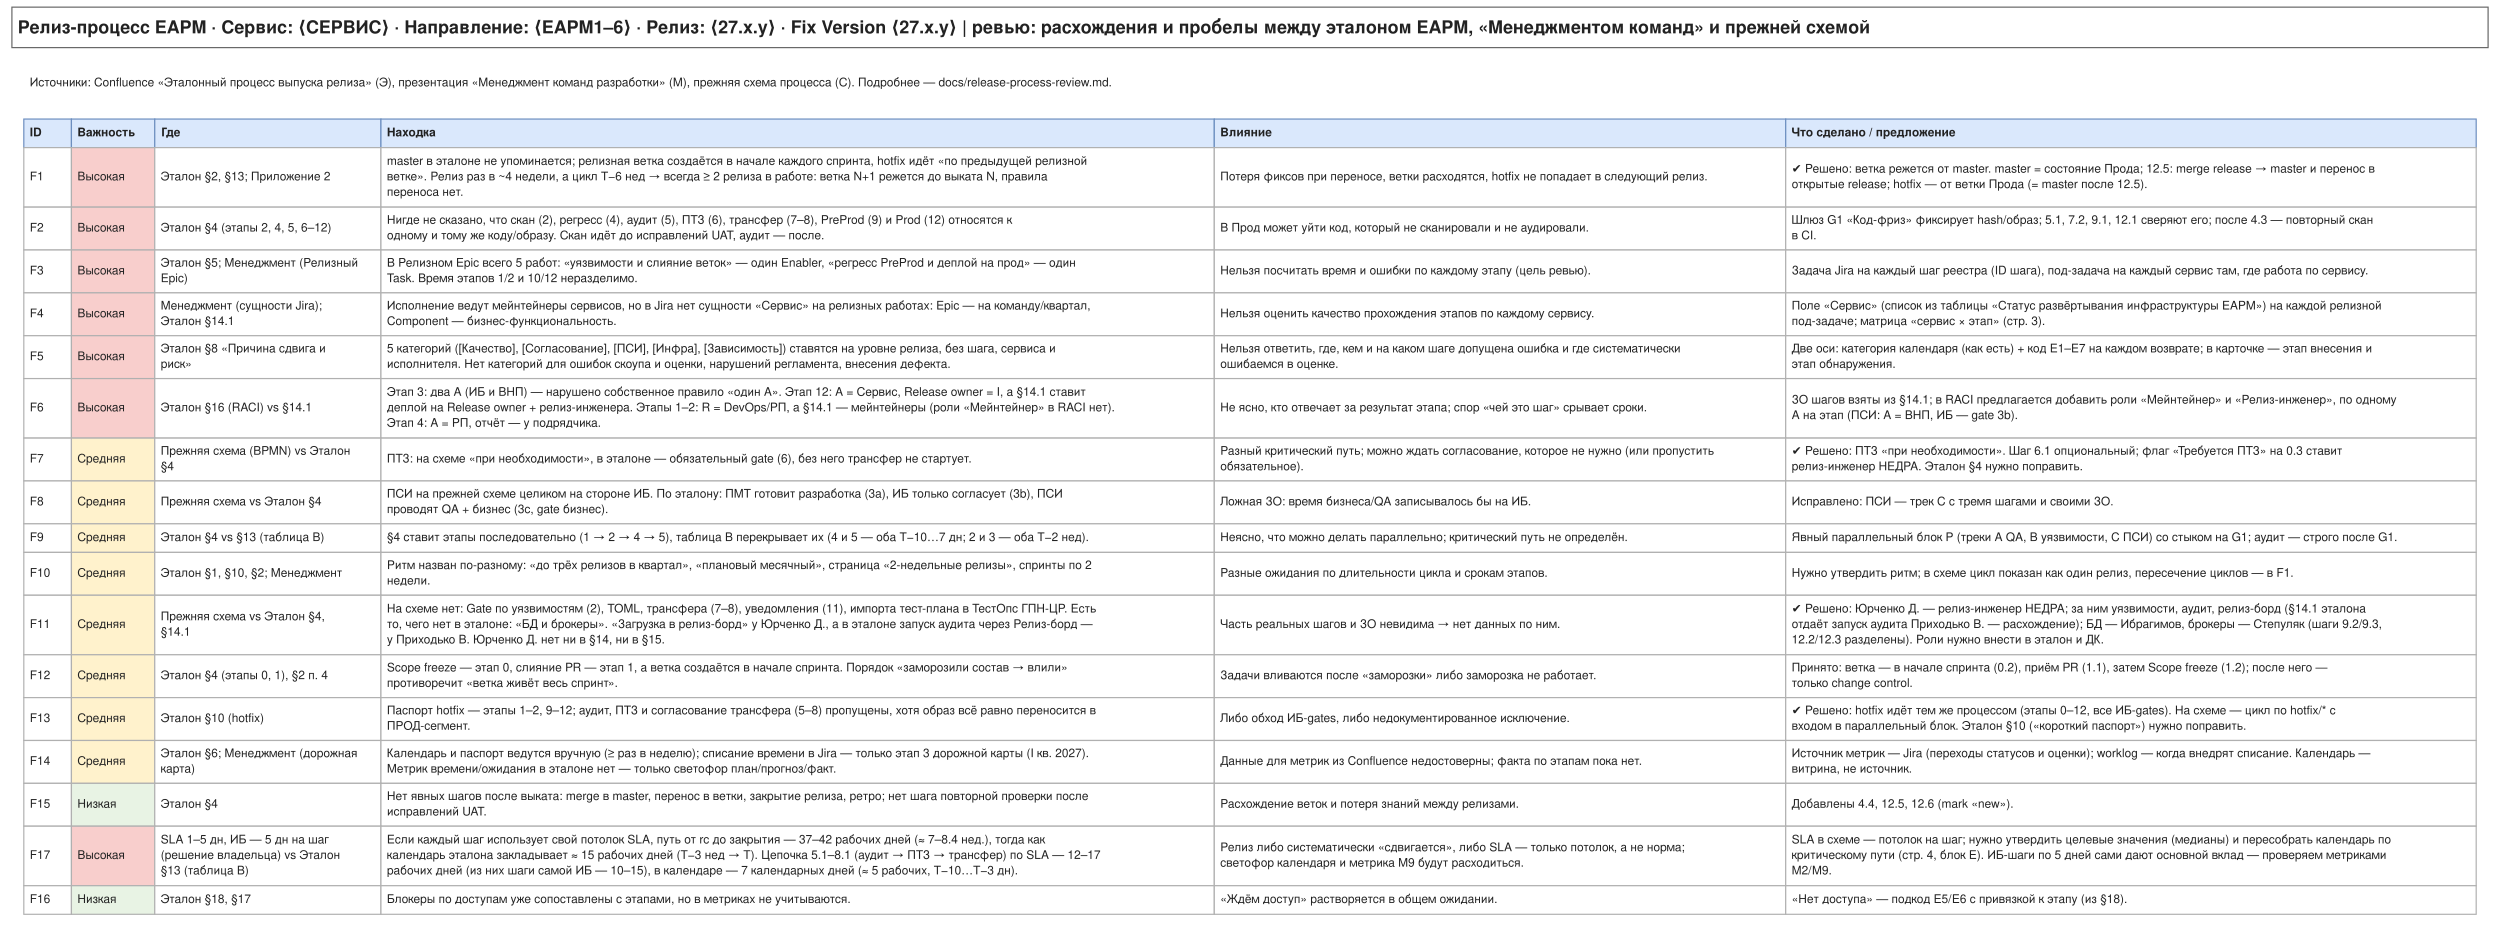
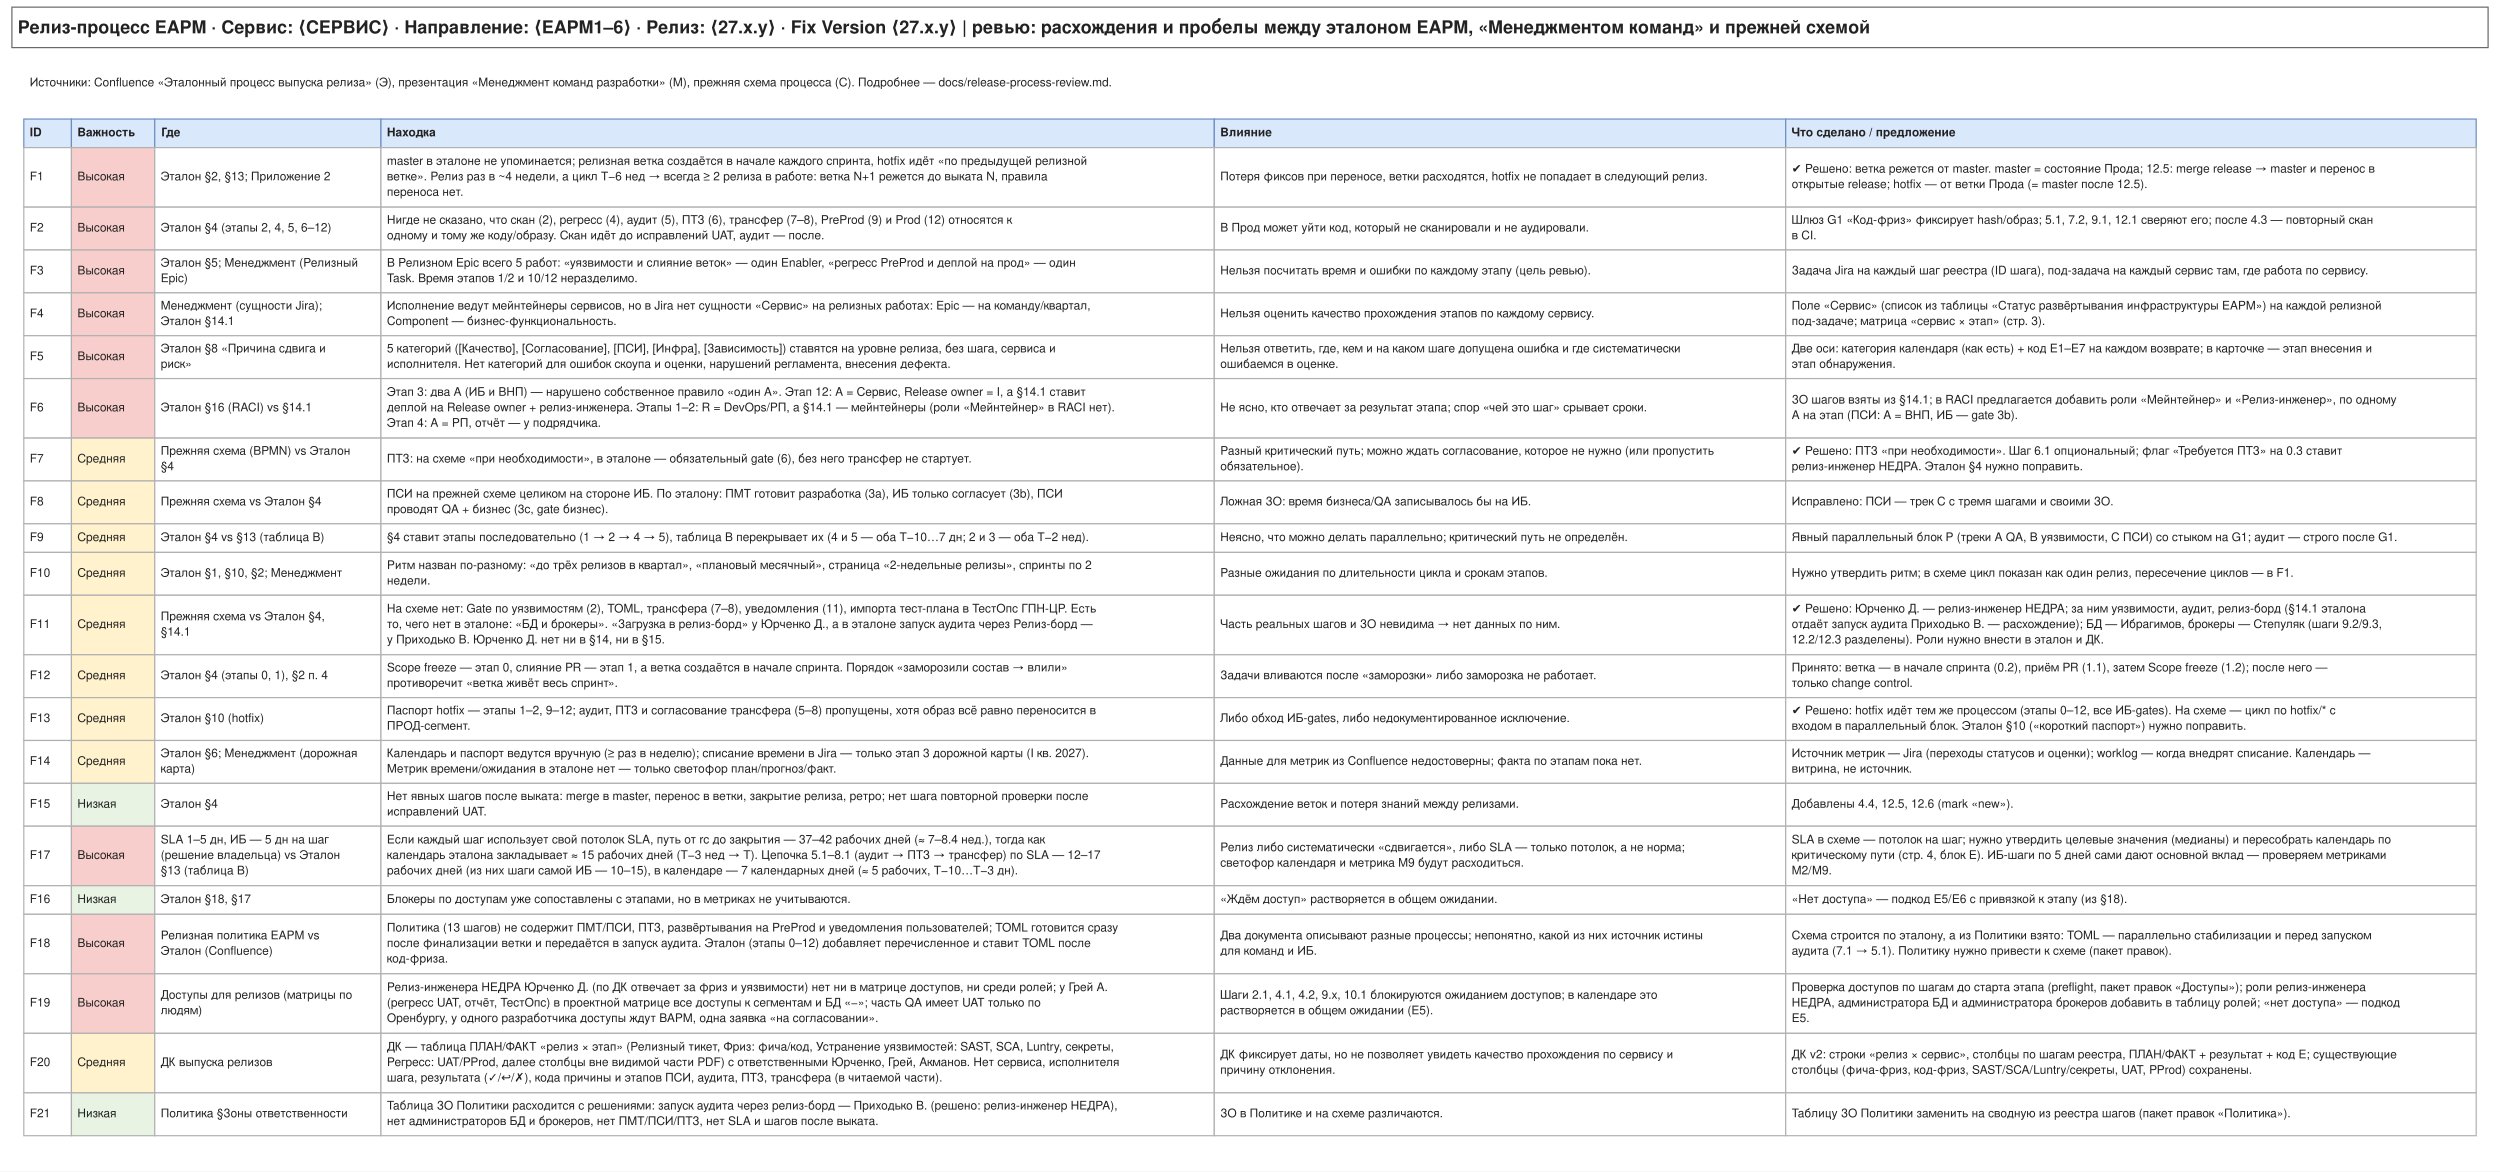
- <svg xmlns="http://www.w3.org/2000/svg" width="2100" height="798" viewBox="0 0 2100 798" font-family="Helvetica, Arial, sans-serif">
-   <rect width="2100" height="798" fill="#FFFFFF" />
+ <svg xmlns="http://www.w3.org/2000/svg" width="2100" height="984" viewBox="0 0 2100 984" font-family="Helvetica, Arial, sans-serif">
+   <rect width="2100" height="984" fill="#FFFFFF" />
  <defs>
</defs>
  <rect x="10" y="6" width="2080" height="34" fill="#FFFFFF" stroke="#666666" stroke-width="1" />
  <text x="15" y="28" font-size="15" fill="#222222" text-anchor="start" font-weight="bold">Релиз-процесс ЕАРМ · Сервис: ⟨СЕРВИС⟩ · Направление: ⟨ЕАРМ1–6⟩ · Релиз: ⟨27.x.y⟩ · Fix Version ⟨27.x.y⟩   |   ревью: расхождения и пробелы между эталоном ЕАРМ, «Менеджментом команд» и прежней схемой</text>
  <text x="25" y="72.5" font-size="10" fill="#222222" text-anchor="start">Источники: Confluence «Эталонный процесс выпуска релиза» (Э), презентация «Менеджмент команд разработки» (М), прежняя схема процесса (С). Подробнее — docs/release-process-review.md.</text>
  <rect x="20" y="100" width="40" height="24" fill="#DAE8FC" stroke="#6C8EBF" stroke-width="1" />
  <text x="25" y="114.5" font-size="10" fill="#222222" text-anchor="start" font-weight="bold">ID</text>
  <rect x="60" y="100" width="70" height="24" fill="#DAE8FC" stroke="#6C8EBF" stroke-width="1" />
  <text x="65" y="114.5" font-size="10" fill="#222222" text-anchor="start" font-weight="bold">Важность</text>
  <rect x="130" y="100" width="190" height="24" fill="#DAE8FC" stroke="#6C8EBF" stroke-width="1" />
  <text x="135" y="114.5" font-size="10" fill="#222222" text-anchor="start" font-weight="bold">Где</text>
  <rect x="320" y="100" width="700" height="24" fill="#DAE8FC" stroke="#6C8EBF" stroke-width="1" />
  <text x="325" y="114.5" font-size="10" fill="#222222" text-anchor="start" font-weight="bold">Находка</text>
  <rect x="1020" y="100" width="480" height="24" fill="#DAE8FC" stroke="#6C8EBF" stroke-width="1" />
  <text x="1025" y="114.5" font-size="10" fill="#222222" text-anchor="start" font-weight="bold">Влияние</text>
  <rect x="1500" y="100" width="580" height="24" fill="#DAE8FC" stroke="#6C8EBF" stroke-width="1" />
  <text x="1505" y="114.5" font-size="10" fill="#222222" text-anchor="start" font-weight="bold">Что сделано / предложение</text>
  <rect x="20" y="124" width="40" height="50" fill="#FFFFFF" stroke="#B0B0B0" stroke-width="1" />
  <text x="25" y="151.5" font-size="10" fill="#222222" text-anchor="start">F1</text>
  <rect x="60" y="124" width="70" height="50" fill="#F8CECC" stroke="#B0B0B0" stroke-width="1" />
  <text x="65" y="151.5" font-size="10" fill="#222222" text-anchor="start">Высокая</text>
  <rect x="130" y="124" width="190" height="50" fill="#FFFFFF" stroke="#B0B0B0" stroke-width="1" />
  <text x="135" y="151.5" font-size="10" fill="#222222" text-anchor="start">Эталон §2, §13; Приложение 2</text>
  <rect x="320" y="124" width="700" height="50" fill="#FFFFFF" stroke="#B0B0B0" stroke-width="1" />
  <text x="325" y="138.5" font-size="10" fill="#222222" text-anchor="start">master в эталоне не упоминается; релизная ветка создаётся в начале каждого спринта, hotfix идёт «по предыдущей релизной</text>
  <text x="325" y="151.5" font-size="10" fill="#222222" text-anchor="start">ветке». Релиз раз в ~4 недели, а цикл T−6 нед → всегда ≥ 2 релиза в работе: ветка N+1 режется до выката N, правила</text>
  <text x="325" y="164.5" font-size="10" fill="#222222" text-anchor="start">переноса нет.</text>
  <rect x="1020" y="124" width="480" height="50" fill="#FFFFFF" stroke="#B0B0B0" stroke-width="1" />
  <text x="1025" y="151.5" font-size="10" fill="#222222" text-anchor="start">Потеря фиксов при переносе, ветки расходятся, hotfix не попадает в следующий релиз.</text>
  <rect x="1500" y="124" width="580" height="50" fill="#FFFFFF" stroke="#B0B0B0" stroke-width="1" />
  <text x="1505" y="145" font-size="10" fill="#222222" text-anchor="start">✔ Решено: ветка режется от master. master = состояние Прода; 12.5: merge release → master и перенос в</text>
  <text x="1505" y="158" font-size="10" fill="#222222" text-anchor="start">открытые release; hotfix — от ветки Прода (= master после 12.5).</text>
  <rect x="20" y="174" width="40" height="36" fill="#FFFFFF" stroke="#B0B0B0" stroke-width="1" />
  <text x="25" y="194.5" font-size="10" fill="#222222" text-anchor="start">F2</text>
  <rect x="60" y="174" width="70" height="36" fill="#F8CECC" stroke="#B0B0B0" stroke-width="1" />
  <text x="65" y="194.5" font-size="10" fill="#222222" text-anchor="start">Высокая</text>
  <rect x="130" y="174" width="190" height="36" fill="#FFFFFF" stroke="#B0B0B0" stroke-width="1" />
  <text x="135" y="194.5" font-size="10" fill="#222222" text-anchor="start">Эталон §4 (этапы 2, 4, 5, 6–12)</text>
  <rect x="320" y="174" width="700" height="36" fill="#FFFFFF" stroke="#B0B0B0" stroke-width="1" />
  <text x="325" y="188" font-size="10" fill="#222222" text-anchor="start">Нигде не сказано, что скан (2), регресс (4), аудит (5), ПТЗ (6), трансфер (7–8), PreProd (9) и Prod (12) относятся к</text>
  <text x="325" y="201" font-size="10" fill="#222222" text-anchor="start">одному и тому же коду/образу. Скан идёт до исправлений UAT, аудит — после.</text>
  <rect x="1020" y="174" width="480" height="36" fill="#FFFFFF" stroke="#B0B0B0" stroke-width="1" />
  <text x="1025" y="194.5" font-size="10" fill="#222222" text-anchor="start">В Прод может уйти код, который не сканировали и не аудировали.</text>
  <rect x="1500" y="174" width="580" height="36" fill="#FFFFFF" stroke="#B0B0B0" stroke-width="1" />
  <text x="1505" y="188" font-size="10" fill="#222222" text-anchor="start">Шлюз G1 «Код-фриз» фиксирует hash/образ; 5.1, 7.2, 9.1, 12.1 сверяют его; после 4.3 — повторный скан</text>
  <text x="1505" y="201" font-size="10" fill="#222222" text-anchor="start">в CI.</text>
  <rect x="20" y="210" width="40" height="36" fill="#FFFFFF" stroke="#B0B0B0" stroke-width="1" />
  <text x="25" y="230.5" font-size="10" fill="#222222" text-anchor="start">F3</text>
  <rect x="60" y="210" width="70" height="36" fill="#F8CECC" stroke="#B0B0B0" stroke-width="1" />
  <text x="65" y="230.5" font-size="10" fill="#222222" text-anchor="start">Высокая</text>
  <rect x="130" y="210" width="190" height="36" fill="#FFFFFF" stroke="#B0B0B0" stroke-width="1" />
  <text x="135" y="224" font-size="10" fill="#222222" text-anchor="start">Эталон §5; Менеджмент (Релизный</text>
  <text x="135" y="237" font-size="10" fill="#222222" text-anchor="start">Epic)</text>
  <rect x="320" y="210" width="700" height="36" fill="#FFFFFF" stroke="#B0B0B0" stroke-width="1" />
  <text x="325" y="224" font-size="10" fill="#222222" text-anchor="start">В Релизном Epic всего 5 работ: «уязвимости и слияние веток» — один Enabler, «регресс PreProd и деплой на прод» — один</text>
  <text x="325" y="237" font-size="10" fill="#222222" text-anchor="start">Task. Время этапов 1/2 и 10/12 неразделимо.</text>
  <rect x="1020" y="210" width="480" height="36" fill="#FFFFFF" stroke="#B0B0B0" stroke-width="1" />
  <text x="1025" y="230.5" font-size="10" fill="#222222" text-anchor="start">Нельзя посчитать время и ошибки по каждому этапу (цель ревью).</text>
  <rect x="1500" y="210" width="580" height="36" fill="#FFFFFF" stroke="#B0B0B0" stroke-width="1" />
  <text x="1505" y="230.5" font-size="10" fill="#222222" text-anchor="start">Задача Jira на каждый шаг реестра (ID шага), под-задача на каждый сервис там, где работа по сервису.</text>
  <rect x="20" y="246" width="40" height="36" fill="#FFFFFF" stroke="#B0B0B0" stroke-width="1" />
  <text x="25" y="266.5" font-size="10" fill="#222222" text-anchor="start">F4</text>
  <rect x="60" y="246" width="70" height="36" fill="#F8CECC" stroke="#B0B0B0" stroke-width="1" />
  <text x="65" y="266.5" font-size="10" fill="#222222" text-anchor="start">Высокая</text>
  <rect x="130" y="246" width="190" height="36" fill="#FFFFFF" stroke="#B0B0B0" stroke-width="1" />
  <text x="135" y="260" font-size="10" fill="#222222" text-anchor="start">Менеджмент (сущности Jira);</text>
  <text x="135" y="273" font-size="10" fill="#222222" text-anchor="start">Эталон §14.1</text>
  <rect x="320" y="246" width="700" height="36" fill="#FFFFFF" stroke="#B0B0B0" stroke-width="1" />
  <text x="325" y="260" font-size="10" fill="#222222" text-anchor="start">Исполнение ведут мейнтейнеры сервисов, но в Jira нет сущности «Сервис» на релизных работах: Epic — на команду/квартал,</text>
  <text x="325" y="273" font-size="10" fill="#222222" text-anchor="start">Component — бизнес-функциональность.</text>
  <rect x="1020" y="246" width="480" height="36" fill="#FFFFFF" stroke="#B0B0B0" stroke-width="1" />
  <text x="1025" y="266.5" font-size="10" fill="#222222" text-anchor="start">Нельзя оценить качество прохождения этапов по каждому сервису.</text>
  <rect x="1500" y="246" width="580" height="36" fill="#FFFFFF" stroke="#B0B0B0" stroke-width="1" />
  <text x="1505" y="260" font-size="10" fill="#222222" text-anchor="start">Поле «Сервис» (список из таблицы «Статус развёртывания инфраструктуры ЕАРМ») на каждой релизной</text>
  <text x="1505" y="273" font-size="10" fill="#222222" text-anchor="start">под-задаче; матрица «сервис × этап» (стр. 3).</text>
  <rect x="20" y="282" width="40" height="36" fill="#FFFFFF" stroke="#B0B0B0" stroke-width="1" />
  <text x="25" y="302.5" font-size="10" fill="#222222" text-anchor="start">F5</text>
  <rect x="60" y="282" width="70" height="36" fill="#F8CECC" stroke="#B0B0B0" stroke-width="1" />
  <text x="65" y="302.5" font-size="10" fill="#222222" text-anchor="start">Высокая</text>
  <rect x="130" y="282" width="190" height="36" fill="#FFFFFF" stroke="#B0B0B0" stroke-width="1" />
  <text x="135" y="296" font-size="10" fill="#222222" text-anchor="start">Эталон §8 «Причина сдвига и</text>
  <text x="135" y="309" font-size="10" fill="#222222" text-anchor="start">риск»</text>
  <rect x="320" y="282" width="700" height="36" fill="#FFFFFF" stroke="#B0B0B0" stroke-width="1" />
  <text x="325" y="296" font-size="10" fill="#222222" text-anchor="start">5 категорий ([Качество], [Согласование], [ПСИ], [Инфра], [Зависимость]) ставятся на уровне релиза, без шага, сервиса и</text>
  <text x="325" y="309" font-size="10" fill="#222222" text-anchor="start">исполнителя. Нет категорий для ошибок скоупа и оценки, нарушений регламента, внесения дефекта.</text>
  <rect x="1020" y="282" width="480" height="36" fill="#FFFFFF" stroke="#B0B0B0" stroke-width="1" />
  <text x="1025" y="296" font-size="10" fill="#222222" text-anchor="start">Нельзя ответить, где, кем и на каком шаге допущена ошибка и где систематически</text>
  <text x="1025" y="309" font-size="10" fill="#222222" text-anchor="start">ошибаемся в оценке.</text>
  <rect x="1500" y="282" width="580" height="36" fill="#FFFFFF" stroke="#B0B0B0" stroke-width="1" />
  <text x="1505" y="296" font-size="10" fill="#222222" text-anchor="start">Две оси: категория календаря (как есть) + код E1–E7 на каждом возврате; в карточке — этап внесения и</text>
  <text x="1505" y="309" font-size="10" fill="#222222" text-anchor="start">этап обнаружения.</text>
  <rect x="20" y="318" width="40" height="50" fill="#FFFFFF" stroke="#B0B0B0" stroke-width="1" />
  <text x="25" y="345.5" font-size="10" fill="#222222" text-anchor="start">F6</text>
  <rect x="60" y="318" width="70" height="50" fill="#F8CECC" stroke="#B0B0B0" stroke-width="1" />
  <text x="65" y="345.5" font-size="10" fill="#222222" text-anchor="start">Высокая</text>
  <rect x="130" y="318" width="190" height="50" fill="#FFFFFF" stroke="#B0B0B0" stroke-width="1" />
  <text x="135" y="345.5" font-size="10" fill="#222222" text-anchor="start">Эталон §16 (RACI) vs §14.1</text>
  <rect x="320" y="318" width="700" height="50" fill="#FFFFFF" stroke="#B0B0B0" stroke-width="1" />
  <text x="325" y="332.5" font-size="10" fill="#222222" text-anchor="start">Этап 3: два A (ИБ и ВНП) — нарушено собственное правило «один A». Этап 12: A = Сервис, Release owner = I, а §14.1 ставит</text>
  <text x="325" y="345.5" font-size="10" fill="#222222" text-anchor="start">деплой на Release owner + релиз-инженера. Этапы 1–2: R = DevOps/РП, а §14.1 — мейнтейнеры (роли «Мейнтейнер» в RACI нет).</text>
  <text x="325" y="358.5" font-size="10" fill="#222222" text-anchor="start">Этап 4: A = РП, отчёт — у подрядчика.</text>
  <rect x="1020" y="318" width="480" height="50" fill="#FFFFFF" stroke="#B0B0B0" stroke-width="1" />
  <text x="1025" y="345.5" font-size="10" fill="#222222" text-anchor="start">Не ясно, кто отвечает за результат этапа; спор «чей это шаг» срывает сроки.</text>
  <rect x="1500" y="318" width="580" height="50" fill="#FFFFFF" stroke="#B0B0B0" stroke-width="1" />
  <text x="1505" y="339" font-size="10" fill="#222222" text-anchor="start">ЗО шагов взяты из §14.1; в RACI предлагается добавить роли «Мейнтейнер» и «Релиз-инженер», по одному</text>
  <text x="1505" y="352" font-size="10" fill="#222222" text-anchor="start">A на этап (ПСИ: A = ВНП, ИБ — gate 3b).</text>
  <rect x="20" y="368" width="40" height="36" fill="#FFFFFF" stroke="#B0B0B0" stroke-width="1" />
  <text x="25" y="388.5" font-size="10" fill="#222222" text-anchor="start">F7</text>
  <rect x="60" y="368" width="70" height="36" fill="#FFF2CC" stroke="#B0B0B0" stroke-width="1" />
  <text x="65" y="388.5" font-size="10" fill="#222222" text-anchor="start">Средняя</text>
  <rect x="130" y="368" width="190" height="36" fill="#FFFFFF" stroke="#B0B0B0" stroke-width="1" />
  <text x="135" y="382" font-size="10" fill="#222222" text-anchor="start">Прежняя схема (BPMN) vs Эталон</text>
  <text x="135" y="395" font-size="10" fill="#222222" text-anchor="start">§4</text>
  <rect x="320" y="368" width="700" height="36" fill="#FFFFFF" stroke="#B0B0B0" stroke-width="1" />
  <text x="325" y="388.5" font-size="10" fill="#222222" text-anchor="start">ПТЗ: на схеме «при необходимости», в эталоне — обязательный gate (6), без него трансфер не стартует.</text>
  <rect x="1020" y="368" width="480" height="36" fill="#FFFFFF" stroke="#B0B0B0" stroke-width="1" />
  <text x="1025" y="382" font-size="10" fill="#222222" text-anchor="start">Разный критический путь; можно ждать согласование, которое не нужно (или пропустить</text>
  <text x="1025" y="395" font-size="10" fill="#222222" text-anchor="start">обязательное).</text>
  <rect x="1500" y="368" width="580" height="36" fill="#FFFFFF" stroke="#B0B0B0" stroke-width="1" />
  <text x="1505" y="382" font-size="10" fill="#222222" text-anchor="start">✔ Решено: ПТЗ «при необходимости». Шаг 6.1 опциональный; флаг «Требуется ПТЗ» на 0.3 ставит</text>
  <text x="1505" y="395" font-size="10" fill="#222222" text-anchor="start">релиз-инженер НЕДРА. Эталон §4 нужно поправить.</text>
  <rect x="20" y="404" width="40" height="36" fill="#FFFFFF" stroke="#B0B0B0" stroke-width="1" />
  <text x="25" y="424.5" font-size="10" fill="#222222" text-anchor="start">F8</text>
  <rect x="60" y="404" width="70" height="36" fill="#FFF2CC" stroke="#B0B0B0" stroke-width="1" />
  <text x="65" y="424.5" font-size="10" fill="#222222" text-anchor="start">Средняя</text>
  <rect x="130" y="404" width="190" height="36" fill="#FFFFFF" stroke="#B0B0B0" stroke-width="1" />
  <text x="135" y="424.5" font-size="10" fill="#222222" text-anchor="start">Прежняя схема vs Эталон §4</text>
  <rect x="320" y="404" width="700" height="36" fill="#FFFFFF" stroke="#B0B0B0" stroke-width="1" />
  <text x="325" y="418" font-size="10" fill="#222222" text-anchor="start">ПСИ на прежней схеме целиком на стороне ИБ. По эталону: ПМТ готовит разработка (3a), ИБ только согласует (3b), ПСИ</text>
  <text x="325" y="431" font-size="10" fill="#222222" text-anchor="start">проводят QA + бизнес (3c, gate бизнес).</text>
  <rect x="1020" y="404" width="480" height="36" fill="#FFFFFF" stroke="#B0B0B0" stroke-width="1" />
  <text x="1025" y="424.5" font-size="10" fill="#222222" text-anchor="start">Ложная ЗО: время бизнеса/QA записывалось бы на ИБ.</text>
  <rect x="1500" y="404" width="580" height="36" fill="#FFFFFF" stroke="#B0B0B0" stroke-width="1" />
  <text x="1505" y="424.5" font-size="10" fill="#222222" text-anchor="start">Исправлено: ПСИ — трек C с тремя шагами и своими ЗО.</text>
  <rect x="20" y="440" width="40" height="24" fill="#FFFFFF" stroke="#B0B0B0" stroke-width="1" />
  <text x="25" y="454.5" font-size="10" fill="#222222" text-anchor="start">F9</text>
  <rect x="60" y="440" width="70" height="24" fill="#FFF2CC" stroke="#B0B0B0" stroke-width="1" />
  <text x="65" y="454.5" font-size="10" fill="#222222" text-anchor="start">Средняя</text>
  <rect x="130" y="440" width="190" height="24" fill="#FFFFFF" stroke="#B0B0B0" stroke-width="1" />
  <text x="135" y="454.5" font-size="10" fill="#222222" text-anchor="start">Эталон §4 vs §13 (таблица B)</text>
  <rect x="320" y="440" width="700" height="24" fill="#FFFFFF" stroke="#B0B0B0" stroke-width="1" />
  <text x="325" y="454.5" font-size="10" fill="#222222" text-anchor="start">§4 ставит этапы последовательно (1 → 2 → 4 → 5), таблица B перекрывает их (4 и 5 — оба T−10…7 дн; 2 и 3 — оба T−2 нед).</text>
  <rect x="1020" y="440" width="480" height="24" fill="#FFFFFF" stroke="#B0B0B0" stroke-width="1" />
  <text x="1025" y="454.5" font-size="10" fill="#222222" text-anchor="start">Неясно, что можно делать параллельно; критический путь не определён.</text>
  <rect x="1500" y="440" width="580" height="24" fill="#FFFFFF" stroke="#B0B0B0" stroke-width="1" />
  <text x="1505" y="454.5" font-size="10" fill="#222222" text-anchor="start">Явный параллельный блок P (треки A QA, B уязвимости, C ПСИ) со стыком на G1; аудит — строго после G1.</text>
  <rect x="20" y="464" width="40" height="36" fill="#FFFFFF" stroke="#B0B0B0" stroke-width="1" />
  <text x="25" y="484.5" font-size="10" fill="#222222" text-anchor="start">F10</text>
  <rect x="60" y="464" width="70" height="36" fill="#FFF2CC" stroke="#B0B0B0" stroke-width="1" />
  <text x="65" y="484.5" font-size="10" fill="#222222" text-anchor="start">Средняя</text>
  <rect x="130" y="464" width="190" height="36" fill="#FFFFFF" stroke="#B0B0B0" stroke-width="1" />
  <text x="135" y="484.5" font-size="10" fill="#222222" text-anchor="start">Эталон §1, §10, §2; Менеджмент</text>
  <rect x="320" y="464" width="700" height="36" fill="#FFFFFF" stroke="#B0B0B0" stroke-width="1" />
  <text x="325" y="478" font-size="10" fill="#222222" text-anchor="start">Ритм назван по-разному: «до трёх релизов в квартал», «плановый месячный», страница «2-недельные релизы», спринты по 2</text>
  <text x="325" y="491" font-size="10" fill="#222222" text-anchor="start">недели.</text>
  <rect x="1020" y="464" width="480" height="36" fill="#FFFFFF" stroke="#B0B0B0" stroke-width="1" />
  <text x="1025" y="484.5" font-size="10" fill="#222222" text-anchor="start">Разные ожидания по длительности цикла и срокам этапов.</text>
  <rect x="1500" y="464" width="580" height="36" fill="#FFFFFF" stroke="#B0B0B0" stroke-width="1" />
  <text x="1505" y="484.5" font-size="10" fill="#222222" text-anchor="start">Нужно утвердить ритм; в схеме цикл показан как один релиз, пересечение циклов — в F1.</text>
  <rect x="20" y="500" width="40" height="50" fill="#FFFFFF" stroke="#B0B0B0" stroke-width="1" />
  <text x="25" y="527.5" font-size="10" fill="#222222" text-anchor="start">F11</text>
  <rect x="60" y="500" width="70" height="50" fill="#FFF2CC" stroke="#B0B0B0" stroke-width="1" />
  <text x="65" y="527.5" font-size="10" fill="#222222" text-anchor="start">Средняя</text>
  <rect x="130" y="500" width="190" height="50" fill="#FFFFFF" stroke="#B0B0B0" stroke-width="1" />
  <text x="135" y="521" font-size="10" fill="#222222" text-anchor="start">Прежняя схема vs Эталон §4,</text>
  <text x="135" y="534" font-size="10" fill="#222222" text-anchor="start">§14.1</text>
  <rect x="320" y="500" width="700" height="50" fill="#FFFFFF" stroke="#B0B0B0" stroke-width="1" />
  <text x="325" y="514.5" font-size="10" fill="#222222" text-anchor="start">На схеме нет: Gate по уязвимостям (2), TOML, трансфера (7–8), уведомления (11), импорта тест-плана в ТестОпс ГПН-ЦР. Есть</text>
  <text x="325" y="527.5" font-size="10" fill="#222222" text-anchor="start">то, чего нет в эталоне: «БД и брокеры». «Загрузка в релиз-борд» у Юрченко Д., а в эталоне запуск аудита через Релиз-борд —</text>
  <text x="325" y="540.5" font-size="10" fill="#222222" text-anchor="start">у Приходько В. Юрченко Д. нет ни в §14, ни в §15.</text>
  <rect x="1020" y="500" width="480" height="50" fill="#FFFFFF" stroke="#B0B0B0" stroke-width="1" />
  <text x="1025" y="527.5" font-size="10" fill="#222222" text-anchor="start">Часть реальных шагов и ЗО невидима → нет данных по ним.</text>
  <rect x="1500" y="500" width="580" height="50" fill="#FFFFFF" stroke="#B0B0B0" stroke-width="1" />
  <text x="1505" y="514.5" font-size="10" fill="#222222" text-anchor="start">✔ Решено: Юрченко Д. — релиз-инженер НЕДРА; за ним уязвимости, аудит, релиз-борд (§14.1 эталона</text>
  <text x="1505" y="527.5" font-size="10" fill="#222222" text-anchor="start">отдаёт запуск аудита Приходько В. — расхождение); БД — Ибрагимов, брокеры — Степуляк (шаги 9.2/9.3,</text>
  <text x="1505" y="540.5" font-size="10" fill="#222222" text-anchor="start">12.2/12.3 разделены). Роли нужно внести в эталон и ДК.</text>
  <rect x="20" y="550" width="40" height="36" fill="#FFFFFF" stroke="#B0B0B0" stroke-width="1" />
  <text x="25" y="570.5" font-size="10" fill="#222222" text-anchor="start">F12</text>
  <rect x="60" y="550" width="70" height="36" fill="#FFF2CC" stroke="#B0B0B0" stroke-width="1" />
  <text x="65" y="570.5" font-size="10" fill="#222222" text-anchor="start">Средняя</text>
  <rect x="130" y="550" width="190" height="36" fill="#FFFFFF" stroke="#B0B0B0" stroke-width="1" />
  <text x="135" y="570.5" font-size="10" fill="#222222" text-anchor="start">Эталон §4 (этапы 0, 1), §2 п. 4</text>
  <rect x="320" y="550" width="700" height="36" fill="#FFFFFF" stroke="#B0B0B0" stroke-width="1" />
  <text x="325" y="564" font-size="10" fill="#222222" text-anchor="start">Scope freeze — этап 0, слияние PR — этап 1, а ветка создаётся в начале спринта. Порядок «заморозили состав → влили»</text>
  <text x="325" y="577" font-size="10" fill="#222222" text-anchor="start">противоречит «ветка живёт весь спринт».</text>
  <rect x="1020" y="550" width="480" height="36" fill="#FFFFFF" stroke="#B0B0B0" stroke-width="1" />
  <text x="1025" y="570.5" font-size="10" fill="#222222" text-anchor="start">Задачи вливаются после «заморозки» либо заморозка не работает.</text>
  <rect x="1500" y="550" width="580" height="36" fill="#FFFFFF" stroke="#B0B0B0" stroke-width="1" />
  <text x="1505" y="564" font-size="10" fill="#222222" text-anchor="start">Принято: ветка — в начале спринта (0.2), приём PR (1.1), затем Scope freeze (1.2); после него —</text>
  <text x="1505" y="577" font-size="10" fill="#222222" text-anchor="start">только change control.</text>
  <rect x="20" y="586" width="40" height="36" fill="#FFFFFF" stroke="#B0B0B0" stroke-width="1" />
  <text x="25" y="606.5" font-size="10" fill="#222222" text-anchor="start">F13</text>
  <rect x="60" y="586" width="70" height="36" fill="#FFF2CC" stroke="#B0B0B0" stroke-width="1" />
  <text x="65" y="606.5" font-size="10" fill="#222222" text-anchor="start">Средняя</text>
  <rect x="130" y="586" width="190" height="36" fill="#FFFFFF" stroke="#B0B0B0" stroke-width="1" />
  <text x="135" y="606.5" font-size="10" fill="#222222" text-anchor="start">Эталон §10 (hotfix)</text>
  <rect x="320" y="586" width="700" height="36" fill="#FFFFFF" stroke="#B0B0B0" stroke-width="1" />
  <text x="325" y="600" font-size="10" fill="#222222" text-anchor="start">Паспорт hotfix — этапы 1–2, 9–12; аудит, ПТЗ и согласование трансфера (5–8) пропущены, хотя образ всё равно переносится в</text>
  <text x="325" y="613" font-size="10" fill="#222222" text-anchor="start">ПРОД-сегмент.</text>
  <rect x="1020" y="586" width="480" height="36" fill="#FFFFFF" stroke="#B0B0B0" stroke-width="1" />
  <text x="1025" y="606.5" font-size="10" fill="#222222" text-anchor="start">Либо обход ИБ-gates, либо недокументированное исключение.</text>
  <rect x="1500" y="586" width="580" height="36" fill="#FFFFFF" stroke="#B0B0B0" stroke-width="1" />
  <text x="1505" y="600" font-size="10" fill="#222222" text-anchor="start">✔ Решено: hotfix идёт тем же процессом (этапы 0–12, все ИБ-gates). На схеме — цикл по hotfix/* с</text>
  <text x="1505" y="613" font-size="10" fill="#222222" text-anchor="start">входом в параллельный блок. Эталон §10 («короткий паспорт») нужно поправить.</text>
  <rect x="20" y="622" width="40" height="36" fill="#FFFFFF" stroke="#B0B0B0" stroke-width="1" />
  <text x="25" y="642.5" font-size="10" fill="#222222" text-anchor="start">F14</text>
  <rect x="60" y="622" width="70" height="36" fill="#FFF2CC" stroke="#B0B0B0" stroke-width="1" />
  <text x="65" y="642.5" font-size="10" fill="#222222" text-anchor="start">Средняя</text>
  <rect x="130" y="622" width="190" height="36" fill="#FFFFFF" stroke="#B0B0B0" stroke-width="1" />
  <text x="135" y="636" font-size="10" fill="#222222" text-anchor="start">Эталон §6; Менеджмент (дорожная</text>
  <text x="135" y="649" font-size="10" fill="#222222" text-anchor="start">карта)</text>
  <rect x="320" y="622" width="700" height="36" fill="#FFFFFF" stroke="#B0B0B0" stroke-width="1" />
  <text x="325" y="636" font-size="10" fill="#222222" text-anchor="start">Календарь и паспорт ведутся вручную (≥ раз в неделю); списание времени в Jira — только этап 3 дорожной карты (I кв. 2027).</text>
  <text x="325" y="649" font-size="10" fill="#222222" text-anchor="start">Метрик времени/ожидания в эталоне нет — только светофор план/прогноз/факт.</text>
  <rect x="1020" y="622" width="480" height="36" fill="#FFFFFF" stroke="#B0B0B0" stroke-width="1" />
  <text x="1025" y="642.5" font-size="10" fill="#222222" text-anchor="start">Данные для метрик из Confluence недостоверны; факта по этапам пока нет.</text>
  <rect x="1500" y="622" width="580" height="36" fill="#FFFFFF" stroke="#B0B0B0" stroke-width="1" />
  <text x="1505" y="636" font-size="10" fill="#222222" text-anchor="start">Источник метрик — Jira (переходы статусов и оценки); worklog — когда внедрят списание. Календарь —</text>
  <text x="1505" y="649" font-size="10" fill="#222222" text-anchor="start">витрина, не источник.</text>
  <rect x="20" y="658" width="40" height="36" fill="#FFFFFF" stroke="#B0B0B0" stroke-width="1" />
  <text x="25" y="678.5" font-size="10" fill="#222222" text-anchor="start">F15</text>
  <rect x="60" y="658" width="70" height="36" fill="#E8F3E4" stroke="#B0B0B0" stroke-width="1" />
  <text x="65" y="678.5" font-size="10" fill="#222222" text-anchor="start">Низкая</text>
  <rect x="130" y="658" width="190" height="36" fill="#FFFFFF" stroke="#B0B0B0" stroke-width="1" />
  <text x="135" y="678.5" font-size="10" fill="#222222" text-anchor="start">Эталон §4</text>
  <rect x="320" y="658" width="700" height="36" fill="#FFFFFF" stroke="#B0B0B0" stroke-width="1" />
  <text x="325" y="672" font-size="10" fill="#222222" text-anchor="start">Нет явных шагов после выката: merge в master, перенос в ветки, закрытие релиза, ретро; нет шага повторной проверки после</text>
  <text x="325" y="685" font-size="10" fill="#222222" text-anchor="start">исправлений UAT.</text>
  <rect x="1020" y="658" width="480" height="36" fill="#FFFFFF" stroke="#B0B0B0" stroke-width="1" />
  <text x="1025" y="678.5" font-size="10" fill="#222222" text-anchor="start">Расхождение веток и потеря знаний между релизами.</text>
  <rect x="1500" y="658" width="580" height="36" fill="#FFFFFF" stroke="#B0B0B0" stroke-width="1" />
  <text x="1505" y="678.5" font-size="10" fill="#222222" text-anchor="start">Добавлены 4.4, 12.5, 12.6 (mark «new»).</text>
  <rect x="20" y="694" width="40" height="50" fill="#FFFFFF" stroke="#B0B0B0" stroke-width="1" />
  <text x="25" y="721.5" font-size="10" fill="#222222" text-anchor="start">F17</text>
  <rect x="60" y="694" width="70" height="50" fill="#F8CECC" stroke="#B0B0B0" stroke-width="1" />
  <text x="65" y="721.5" font-size="10" fill="#222222" text-anchor="start">Высокая</text>
  <rect x="130" y="694" width="190" height="50" fill="#FFFFFF" stroke="#B0B0B0" stroke-width="1" />
  <text x="135" y="708.5" font-size="10" fill="#222222" text-anchor="start">SLA 1–5 дн, ИБ — 5 дн на шаг</text>
  <text x="135" y="721.5" font-size="10" fill="#222222" text-anchor="start">(решение владельца) vs Эталон</text>
  <text x="135" y="734.5" font-size="10" fill="#222222" text-anchor="start">§13 (таблица B)</text>
  <rect x="320" y="694" width="700" height="50" fill="#FFFFFF" stroke="#B0B0B0" stroke-width="1" />
  <text x="325" y="708.5" font-size="10" fill="#222222" text-anchor="start">Если каждый шаг использует свой потолок SLA, путь от rc до закрытия — 37–42 рабочих дней (≈ 7–8.4 нед.), тогда как</text>
  <text x="325" y="721.5" font-size="10" fill="#222222" text-anchor="start">календарь эталона закладывает ≈ 15 рабочих дней (T−3 нед → T). Цепочка 5.1–8.1 (аудит → ПТЗ → трансфер) по SLA — 12–17</text>
  <text x="325" y="734.5" font-size="10" fill="#222222" text-anchor="start">рабочих дней (из них шаги самой ИБ — 10–15), в календаре — 7 календарных дней (≈ 5 рабочих, T−10…T−3 дн).</text>
  <rect x="1020" y="694" width="480" height="50" fill="#FFFFFF" stroke="#B0B0B0" stroke-width="1" />
  <text x="1025" y="715" font-size="10" fill="#222222" text-anchor="start">Релиз либо систематически «сдвигается», либо SLA — только потолок, а не норма;</text>
  <text x="1025" y="728" font-size="10" fill="#222222" text-anchor="start">светофор календаря и метрика M9 будут расходиться.</text>
  <rect x="1500" y="694" width="580" height="50" fill="#FFFFFF" stroke="#B0B0B0" stroke-width="1" />
  <text x="1505" y="708.5" font-size="10" fill="#222222" text-anchor="start">SLA в схеме — потолок на шаг; нужно утвердить целевые значения (медианы) и пересобрать календарь по</text>
  <text x="1505" y="721.5" font-size="10" fill="#222222" text-anchor="start">критическому пути (стр. 4, блок E). ИБ-шаги по 5 дней сами дают основной вклад — проверяем метриками</text>
  <text x="1505" y="734.5" font-size="10" fill="#222222" text-anchor="start">M2/M9.</text>
  <rect x="20" y="744" width="40" height="24" fill="#FFFFFF" stroke="#B0B0B0" stroke-width="1" />
  <text x="25" y="758.5" font-size="10" fill="#222222" text-anchor="start">F16</text>
  <rect x="60" y="744" width="70" height="24" fill="#E8F3E4" stroke="#B0B0B0" stroke-width="1" />
  <text x="65" y="758.5" font-size="10" fill="#222222" text-anchor="start">Низкая</text>
  <rect x="130" y="744" width="190" height="24" fill="#FFFFFF" stroke="#B0B0B0" stroke-width="1" />
  <text x="135" y="758.5" font-size="10" fill="#222222" text-anchor="start">Эталон §18, §17</text>
  <rect x="320" y="744" width="700" height="24" fill="#FFFFFF" stroke="#B0B0B0" stroke-width="1" />
  <text x="325" y="758.5" font-size="10" fill="#222222" text-anchor="start">Блокеры по доступам уже сопоставлены с этапами, но в метриках не учитываются.</text>
  <rect x="1020" y="744" width="480" height="24" fill="#FFFFFF" stroke="#B0B0B0" stroke-width="1" />
  <text x="1025" y="758.5" font-size="10" fill="#222222" text-anchor="start">«Ждём доступ» растворяется в общем ожидании.</text>
  <rect x="1500" y="744" width="580" height="24" fill="#FFFFFF" stroke="#B0B0B0" stroke-width="1" />
  <text x="1505" y="758.5" font-size="10" fill="#222222" text-anchor="start">«Нет доступа» — подкод E5/E6 с привязкой к этапу (из §18).</text>
+   <rect x="20" y="768" width="40" height="50" fill="#FFFFFF" stroke="#B0B0B0" stroke-width="1" />
+   <text x="25" y="795.5" font-size="10" fill="#222222" text-anchor="start">F18</text>
+   <rect x="60" y="768" width="70" height="50" fill="#F8CECC" stroke="#B0B0B0" stroke-width="1" />
+   <text x="65" y="795.5" font-size="10" fill="#222222" text-anchor="start">Высокая</text>
+   <rect x="130" y="768" width="190" height="50" fill="#FFFFFF" stroke="#B0B0B0" stroke-width="1" />
+   <text x="135" y="789" font-size="10" fill="#222222" text-anchor="start">Релизная политика ЕАРМ vs</text>
+   <text x="135" y="802" font-size="10" fill="#222222" text-anchor="start">Эталон (Confluence)</text>
+   <rect x="320" y="768" width="700" height="50" fill="#FFFFFF" stroke="#B0B0B0" stroke-width="1" />
+   <text x="325" y="782.5" font-size="10" fill="#222222" text-anchor="start">Политика (13 шагов) не содержит ПМТ/ПСИ, ПТЗ, развёртывания на PreProd и уведомления пользователей; TOML готовится сразу</text>
+   <text x="325" y="795.5" font-size="10" fill="#222222" text-anchor="start">после финализации ветки и передаётся в запуск аудита. Эталон (этапы 0–12) добавляет перечисленное и ставит TOML после</text>
+   <text x="325" y="808.5" font-size="10" fill="#222222" text-anchor="start">код-фриза.</text>
+   <rect x="1020" y="768" width="480" height="50" fill="#FFFFFF" stroke="#B0B0B0" stroke-width="1" />
+   <text x="1025" y="789" font-size="10" fill="#222222" text-anchor="start">Два документа описывают разные процессы; непонятно, какой из них источник истины</text>
+   <text x="1025" y="802" font-size="10" fill="#222222" text-anchor="start">для команд и ИБ.</text>
+   <rect x="1500" y="768" width="580" height="50" fill="#FFFFFF" stroke="#B0B0B0" stroke-width="1" />
+   <text x="1505" y="789" font-size="10" fill="#222222" text-anchor="start">Схема строится по эталону, а из Политики взято: TOML — параллельно стабилизации и перед запуском</text>
+   <text x="1505" y="802" font-size="10" fill="#222222" text-anchor="start">аудита (7.1 → 5.1). Политику нужно привести к схеме (пакет правок).</text>
+   <rect x="20" y="818" width="40" height="50" fill="#FFFFFF" stroke="#B0B0B0" stroke-width="1" />
+   <text x="25" y="845.5" font-size="10" fill="#222222" text-anchor="start">F19</text>
+   <rect x="60" y="818" width="70" height="50" fill="#F8CECC" stroke="#B0B0B0" stroke-width="1" />
+   <text x="65" y="845.5" font-size="10" fill="#222222" text-anchor="start">Высокая</text>
+   <rect x="130" y="818" width="190" height="50" fill="#FFFFFF" stroke="#B0B0B0" stroke-width="1" />
+   <text x="135" y="839" font-size="10" fill="#222222" text-anchor="start">Доступы для релизов (матрицы по</text>
+   <text x="135" y="852" font-size="10" fill="#222222" text-anchor="start">людям)</text>
+   <rect x="320" y="818" width="700" height="50" fill="#FFFFFF" stroke="#B0B0B0" stroke-width="1" />
+   <text x="325" y="832.5" font-size="10" fill="#222222" text-anchor="start">Релиз-инженера НЕДРА Юрченко Д. (по ДК отвечает за фриз и уязвимости) нет ни в матрице доступов, ни среди ролей; у Грей А.</text>
+   <text x="325" y="845.5" font-size="10" fill="#222222" text-anchor="start">(регресс UAT, отчёт, ТестОпс) в проектной матрице все доступы к сегментам и БД «−»; часть QA имеет UAT только по</text>
+   <text x="325" y="858.5" font-size="10" fill="#222222" text-anchor="start">Оренбургу, у одного разработчика доступы ждут ВАРМ, одна заявка «на согласовании».</text>
+   <rect x="1020" y="818" width="480" height="50" fill="#FFFFFF" stroke="#B0B0B0" stroke-width="1" />
+   <text x="1025" y="839" font-size="10" fill="#222222" text-anchor="start">Шаги 2.1, 4.1, 4.2, 9.x, 10.1 блокируются ожиданием доступов; в календаре это</text>
+   <text x="1025" y="852" font-size="10" fill="#222222" text-anchor="start">растворяется в общем ожидании (E5).</text>
+   <rect x="1500" y="818" width="580" height="50" fill="#FFFFFF" stroke="#B0B0B0" stroke-width="1" />
+   <text x="1505" y="832.5" font-size="10" fill="#222222" text-anchor="start">Проверка доступов по шагам до старта этапа (preflight, пакет правок «Доступы»); роли релиз-инженера</text>
+   <text x="1505" y="845.5" font-size="10" fill="#222222" text-anchor="start">НЕДРА, администратора БД и администратора брокеров добавить в таблицу ролей; «нет доступа» — подкод</text>
+   <text x="1505" y="858.5" font-size="10" fill="#222222" text-anchor="start">E5.</text>
+   <rect x="20" y="868" width="40" height="50" fill="#FFFFFF" stroke="#B0B0B0" stroke-width="1" />
+   <text x="25" y="895.5" font-size="10" fill="#222222" text-anchor="start">F20</text>
+   <rect x="60" y="868" width="70" height="50" fill="#FFF2CC" stroke="#B0B0B0" stroke-width="1" />
+   <text x="65" y="895.5" font-size="10" fill="#222222" text-anchor="start">Средняя</text>
+   <rect x="130" y="868" width="190" height="50" fill="#FFFFFF" stroke="#B0B0B0" stroke-width="1" />
+   <text x="135" y="895.5" font-size="10" fill="#222222" text-anchor="start">ДК выпуска релизов</text>
+   <rect x="320" y="868" width="700" height="50" fill="#FFFFFF" stroke="#B0B0B0" stroke-width="1" />
+   <text x="325" y="882.5" font-size="10" fill="#222222" text-anchor="start">ДК — таблица ПЛАН/ФАКТ «релиз × этап» (Релизный тикет, Фриз: фича/код, Устранение уязвимостей: SAST, SCA, Luntry, секреты,</text>
+   <text x="325" y="895.5" font-size="10" fill="#222222" text-anchor="start">Регресс: UAT/PProd, далее столбцы вне видимой части PDF) с ответственными Юрченко, Грей, Акманов. Нет сервиса, исполнителя</text>
+   <text x="325" y="908.5" font-size="10" fill="#222222" text-anchor="start">шага, результата (✓/↩/✗), кода причины и этапов ПСИ, аудита, ПТЗ, трансфера (в читаемой части).</text>
+   <rect x="1020" y="868" width="480" height="50" fill="#FFFFFF" stroke="#B0B0B0" stroke-width="1" />
+   <text x="1025" y="889" font-size="10" fill="#222222" text-anchor="start">ДК фиксирует даты, но не позволяет увидеть качество прохождения по сервису и</text>
+   <text x="1025" y="902" font-size="10" fill="#222222" text-anchor="start">причину отклонения.</text>
+   <rect x="1500" y="868" width="580" height="50" fill="#FFFFFF" stroke="#B0B0B0" stroke-width="1" />
+   <text x="1505" y="889" font-size="10" fill="#222222" text-anchor="start">ДК v2: строки «релиз × сервис», столбцы по шагам реестра, ПЛАН/ФАКТ + результат + код E; существующие</text>
+   <text x="1505" y="902" font-size="10" fill="#222222" text-anchor="start">столбцы (фича-фриз, код-фриз, SAST/SCA/Luntry/секреты, UAT, PProd) сохранены.</text>
+   <rect x="20" y="918" width="40" height="36" fill="#FFFFFF" stroke="#B0B0B0" stroke-width="1" />
+   <text x="25" y="938.5" font-size="10" fill="#222222" text-anchor="start">F21</text>
+   <rect x="60" y="918" width="70" height="36" fill="#E8F3E4" stroke="#B0B0B0" stroke-width="1" />
+   <text x="65" y="938.5" font-size="10" fill="#222222" text-anchor="start">Низкая</text>
+   <rect x="130" y="918" width="190" height="36" fill="#FFFFFF" stroke="#B0B0B0" stroke-width="1" />
+   <text x="135" y="938.5" font-size="10" fill="#222222" text-anchor="start">Политика §Зоны ответственности</text>
+   <rect x="320" y="918" width="700" height="36" fill="#FFFFFF" stroke="#B0B0B0" stroke-width="1" />
+   <text x="325" y="932" font-size="10" fill="#222222" text-anchor="start">Таблица ЗО Политики расходится с решениями: запуск аудита через релиз-борд — Приходько В. (решено: релиз-инженер НЕДРА),</text>
+   <text x="325" y="945" font-size="10" fill="#222222" text-anchor="start">нет администраторов БД и брокеров, нет ПМТ/ПСИ/ПТЗ, нет SLA и шагов после выката.</text>
+   <rect x="1020" y="918" width="480" height="36" fill="#FFFFFF" stroke="#B0B0B0" stroke-width="1" />
+   <text x="1025" y="938.5" font-size="10" fill="#222222" text-anchor="start">ЗО в Политике и на схеме различаются.</text>
+   <rect x="1500" y="918" width="580" height="36" fill="#FFFFFF" stroke="#B0B0B0" stroke-width="1" />
+   <text x="1505" y="938.5" font-size="10" fill="#222222" text-anchor="start">Таблицу ЗО Политики заменить на сводную из реестра шагов (пакет правок «Политика»).</text>
</svg>
